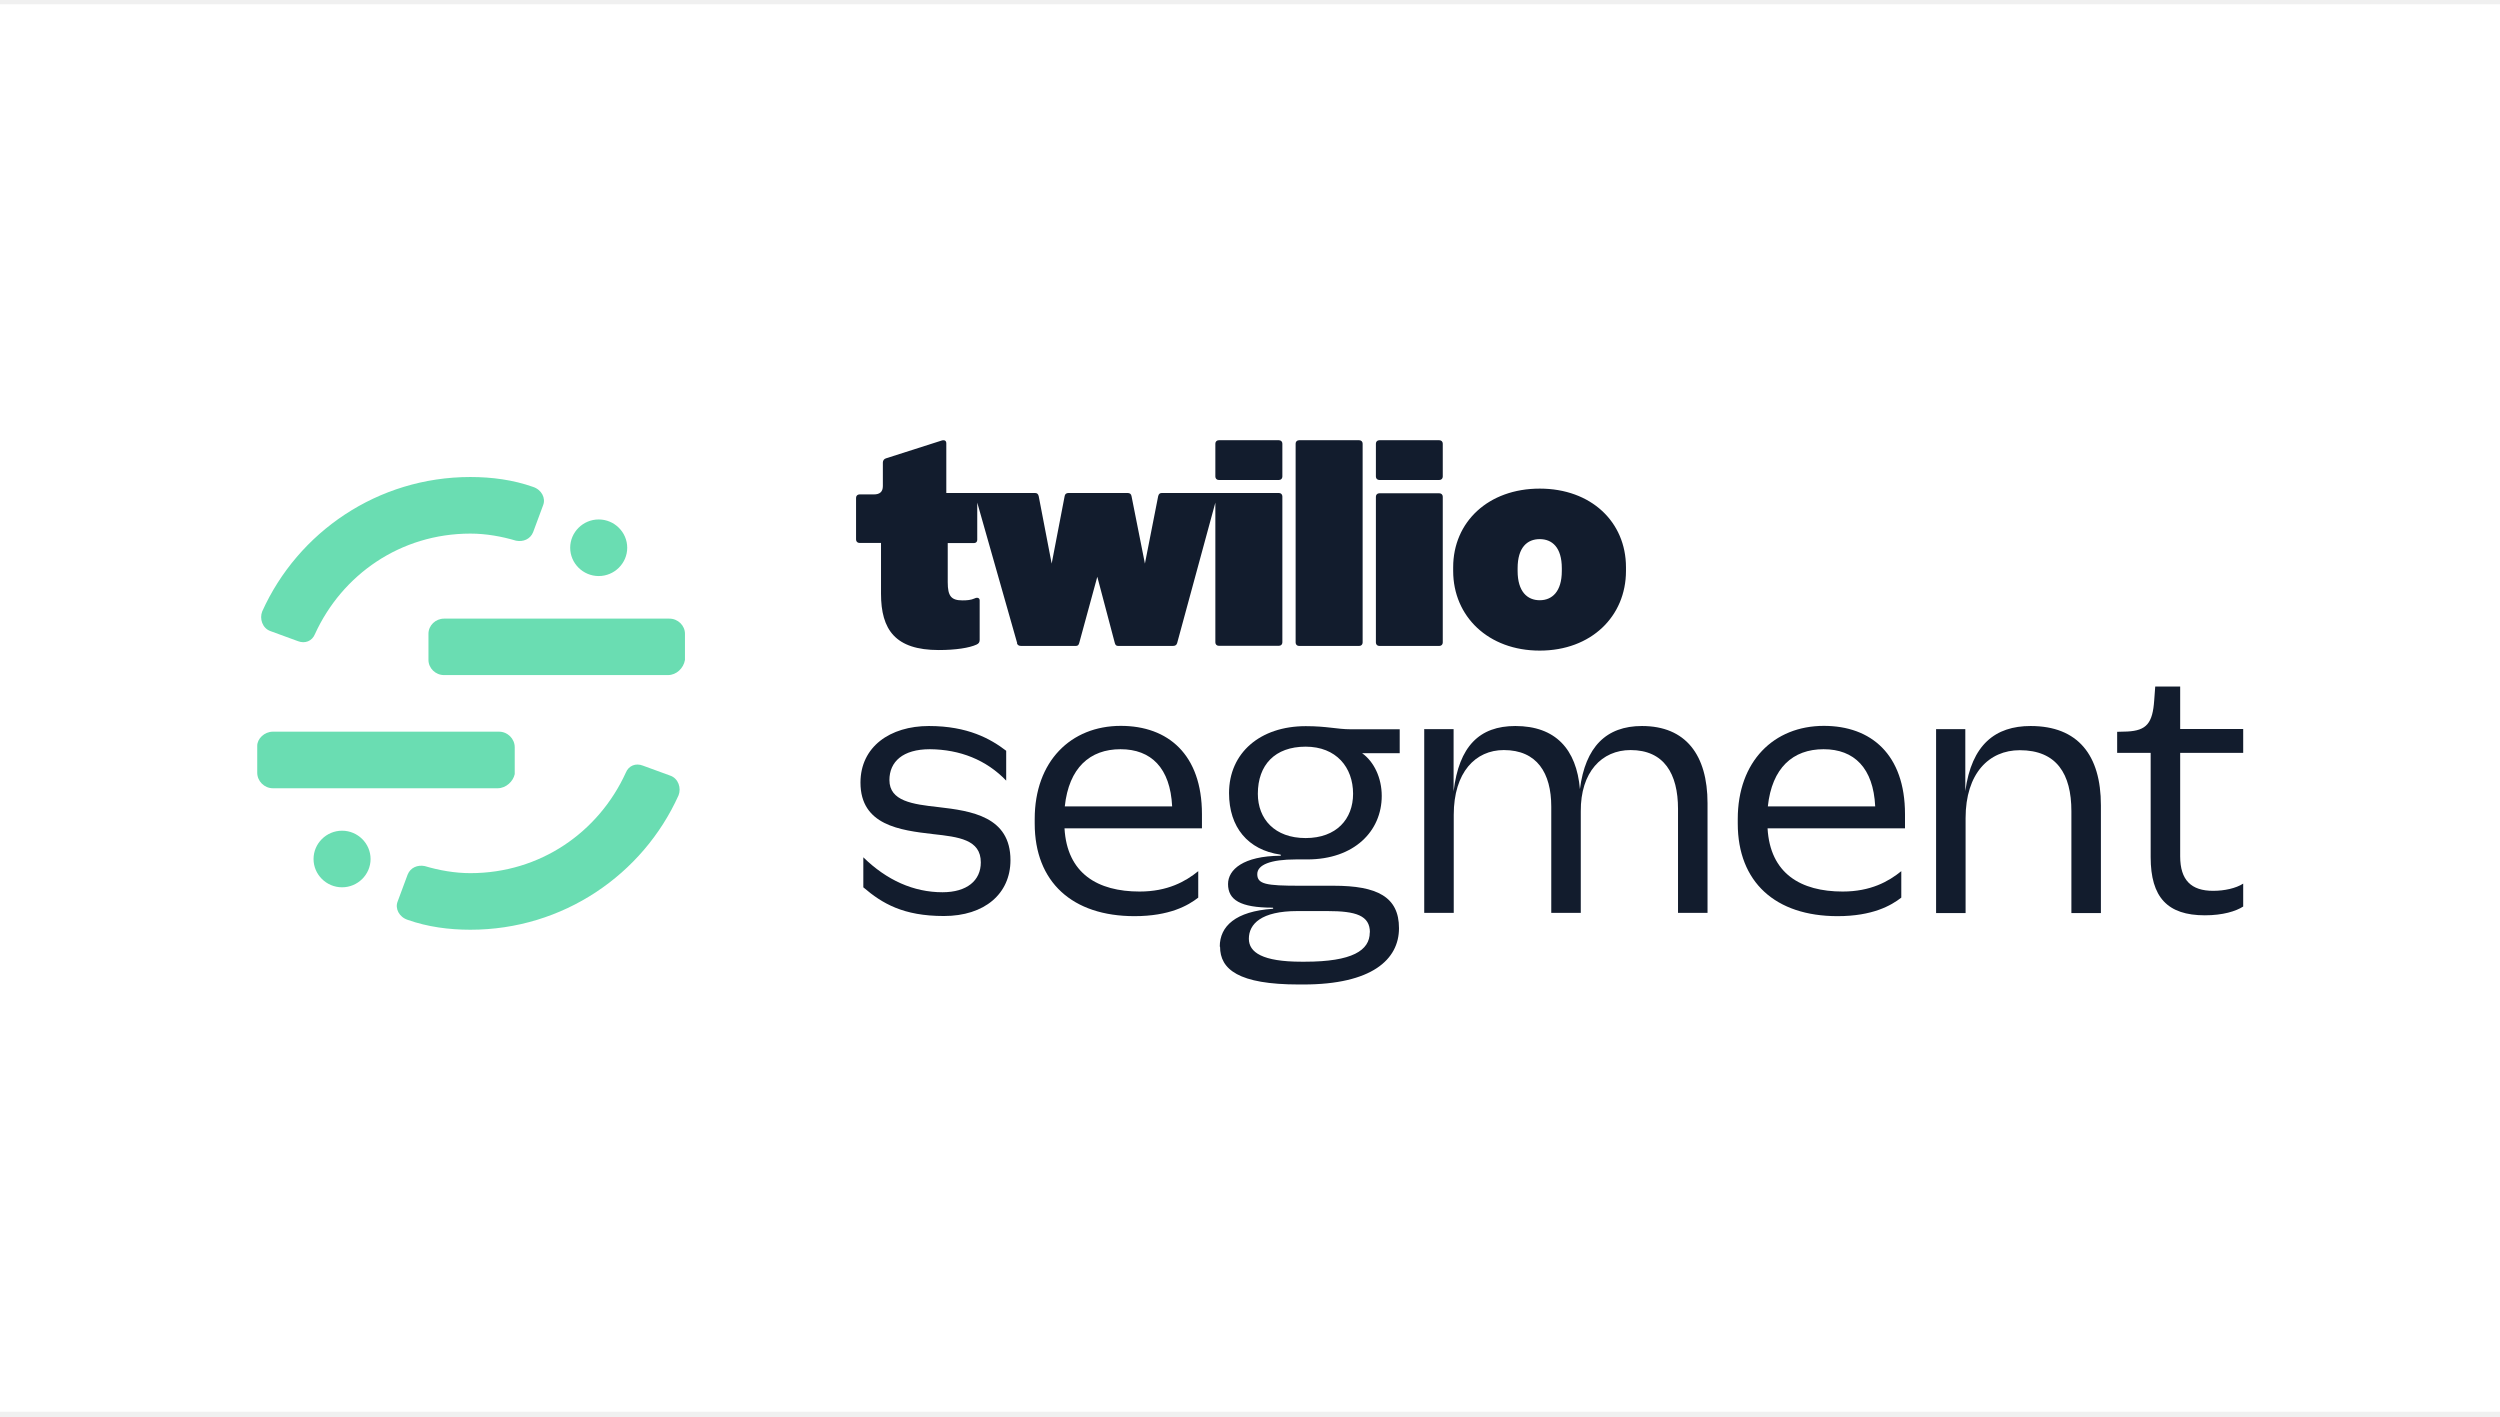
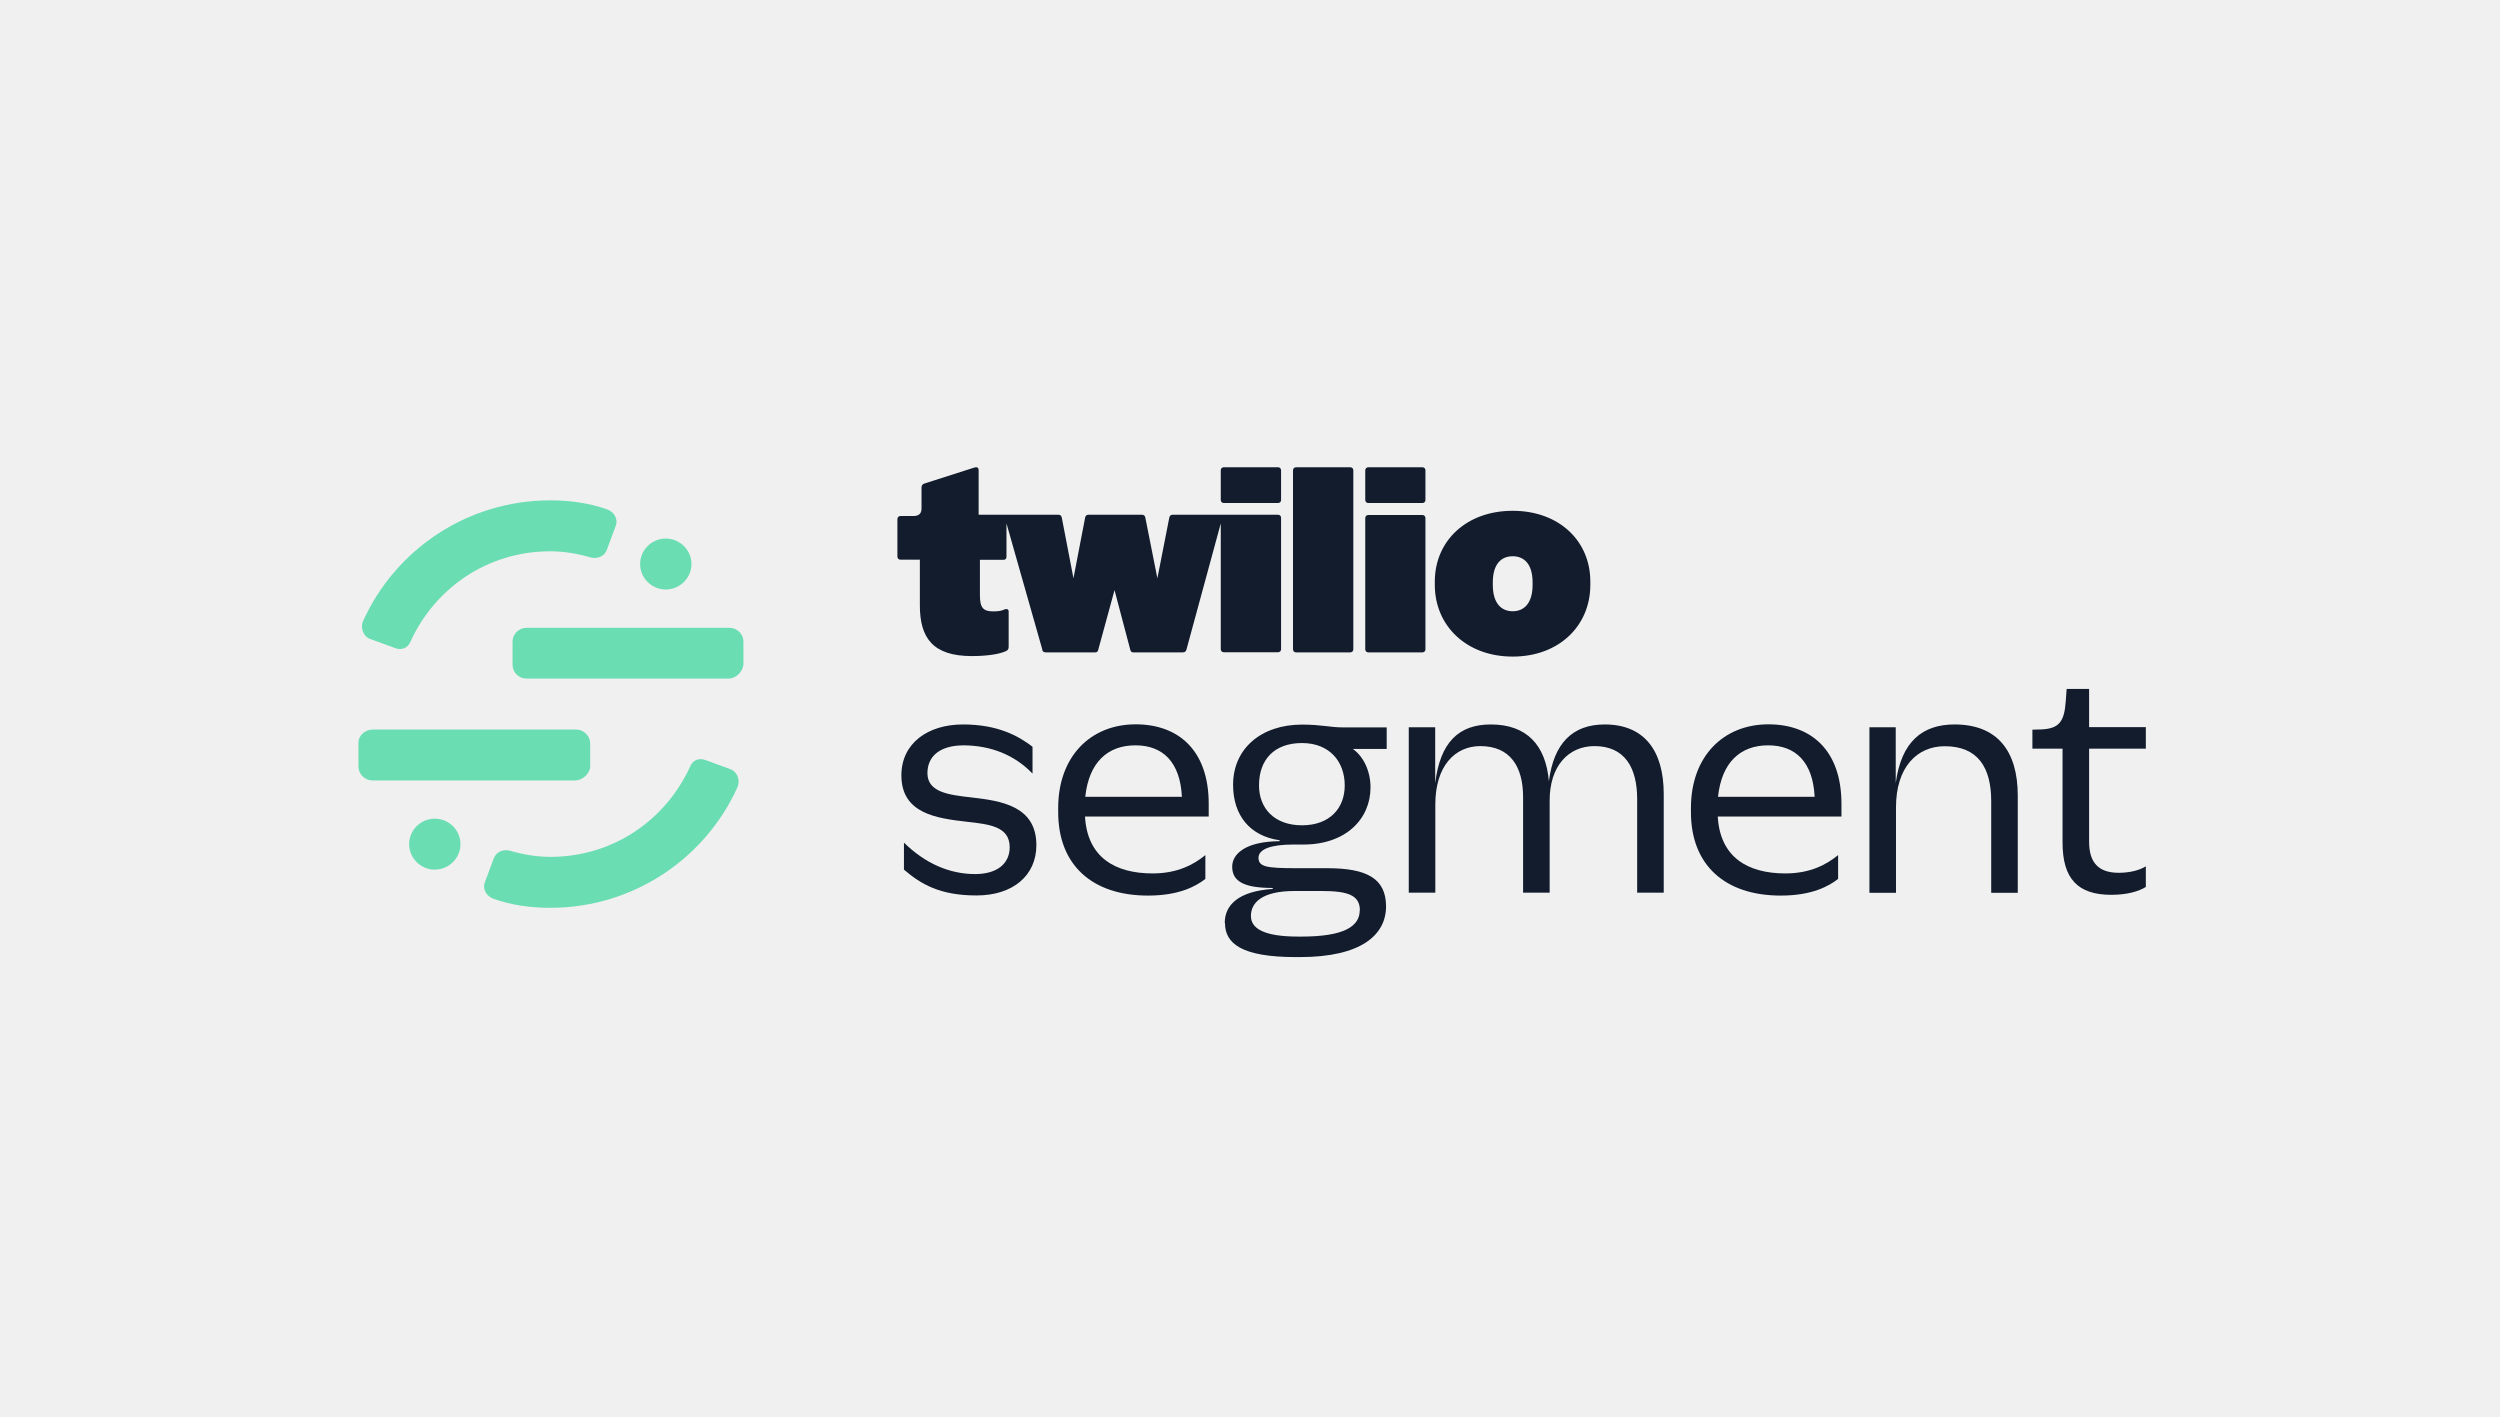
<svg xmlns="http://www.w3.org/2000/svg" width="512" height="290" viewBox="0 0 512 290" fill="none">
-   <rect width="512" height="288.257" transform="translate(0 0.871315)" fill="white" />
-   <path d="M136.805 138.256H90.932C89.18 138.256 87.749 136.837 87.749 135.156V129.796C87.749 128.086 89.209 126.696 90.932 126.696H137.097C138.849 126.696 140.28 128.115 140.28 129.796V135.156C139.988 136.866 138.528 138.256 136.805 138.256Z" fill="#6ADDB2" />
-   <path d="M55.892 161.436C54.14 161.436 52.68 159.987 52.68 158.249V152.744C52.68 151.295 54.14 149.846 55.892 149.846H102.203C103.955 149.846 105.415 151.295 105.415 153.033V158.538C105.123 159.987 103.663 161.436 101.911 161.436H55.892Z" fill="#6ADDB2" />
-   <path d="M70.054 181.718C73.266 181.718 75.894 179.11 75.894 175.923C75.894 172.736 73.266 170.128 70.054 170.128C66.842 170.128 64.214 172.736 64.214 175.923C64.214 179.11 66.842 181.718 70.054 181.718Z" fill="#6ADDB2" />
-   <path d="M122.614 117.974C125.826 117.974 128.454 115.367 128.454 112.179C128.454 108.992 125.826 106.385 122.614 106.385C119.402 106.385 116.774 108.992 116.774 112.179C116.774 115.367 119.402 117.974 122.614 117.974Z" fill="#6ADDB2" />
-   <path d="M96.334 178.821C93.122 178.821 89.91 178.241 86.99 177.372C85.53 177.082 84.07 177.662 83.486 179.11L81.442 184.615C80.858 186.064 81.734 187.803 83.486 188.382C87.574 189.831 91.954 190.41 96.334 190.41C115.314 190.41 131.666 179.11 138.966 162.885C139.55 161.436 138.966 159.408 137.214 158.828L131.666 156.8C130.206 156.221 128.746 156.8 128.162 158.249C122.614 170.418 110.642 178.821 96.334 178.821Z" fill="#6ADDB2" />
-   <path d="M96.334 109.282C99.546 109.282 102.758 109.862 105.678 110.731C107.138 111.021 108.598 110.441 109.182 108.992L111.226 103.487C111.81 102.038 110.934 100.3 109.182 99.721C105.094 98.272 100.714 97.692 96.334 97.692C77.354 97.692 61.002 108.992 53.702 125.218C53.118 126.667 53.702 128.695 55.454 129.274L61.002 131.303C62.462 131.882 63.922 131.303 64.506 129.854C70.054 117.685 82.026 109.282 96.334 109.282Z" fill="#6ADDB2" />
-   <path d="M176.809 181.747V175.575C181.598 180.269 187.117 182.732 193.015 182.732C198.008 182.732 200.87 180.356 200.87 176.618C200.87 171.925 196.315 171.403 191.088 170.824C184.343 170.041 176.225 169.027 176.225 160.277C176.225 152.946 182.27 148.687 190.241 148.687C198.213 148.687 202.885 151.324 206.068 153.758V159.871C201.98 155.612 196.607 153.497 190.446 153.439C184.868 153.439 182.153 156.018 182.153 159.755C182.153 164.073 186.883 164.71 192.139 165.289C198.943 166.072 206.944 167.231 206.944 176.155C206.944 183.051 201.629 187.6 193.307 187.6C184.985 187.6 180.664 185.021 176.838 181.747H176.809Z" fill="#121C2D" />
-   <path d="M211.908 167.723C211.908 155.931 219.295 148.658 229.544 148.658C239.21 148.658 246.159 154.511 246.159 166.738V169.636H218.01C218.536 178.907 224.814 182.587 233.399 182.587C239.122 182.587 242.801 180.53 245.4 178.415V183.833C243.327 185.456 239.502 187.629 232.348 187.629C219.646 187.629 211.908 180.675 211.908 168.651V167.723ZM218.069 165.145H240.056C239.677 157.293 235.764 153.439 229.486 153.439C223.208 153.439 218.916 157.235 218.069 165.145Z" fill="#121C2D" />
-   <path d="M249.809 193.858C249.809 189.686 253.05 186.644 260.642 186.122C260.701 186.122 260.759 186.064 260.759 186.006C260.759 185.948 260.701 185.89 260.642 185.89C253.956 185.89 251.503 184.268 251.503 181.052C251.503 178.096 254.627 175.315 262.219 175.257C262.278 175.257 262.336 175.199 262.336 175.141C262.336 175.083 262.278 175.025 262.219 175.025C255.591 174.069 251.707 169.433 251.707 162.421C251.707 154.192 258.073 148.716 267.417 148.716C271.768 148.716 273.841 149.354 276.615 149.354H286.66V154.25H278.951C281.404 155.989 282.98 159.321 282.98 163.001C282.98 170.215 277.345 176.01 267.738 176.01H265.402C260.204 176.01 257.489 177.111 257.489 179.023C257.489 181.081 259.299 181.399 266.19 181.399H273.14C282.017 181.399 286.514 183.659 286.514 190.092C286.514 196.524 280.936 201.623 266.92 201.623H266.015C253.634 201.623 249.868 198.523 249.868 193.887L249.809 193.858ZM280.557 190.961C280.557 187.484 277.695 186.586 271.855 186.586H265.694C258.306 186.586 255.766 189.222 255.766 192.265C255.766 195.046 258.569 196.958 266.541 196.958H267.242C276.965 196.958 280.528 194.641 280.528 190.961H280.557ZM277.111 162.566C277.111 157.148 273.666 152.917 267.388 152.917C261.11 152.917 257.606 156.655 257.606 162.566C257.606 167.723 261.051 171.635 267.388 171.635C273.724 171.635 277.111 167.723 277.111 162.566Z" fill="#121C2D" />
-   <path d="M291.74 149.325H297.697V162.073C298.807 152.802 303.012 148.687 310.341 148.687C318.575 148.687 322.868 153.439 323.568 161.61C324.678 152.975 328.941 148.687 336.27 148.687C345.235 148.687 349.702 154.598 349.702 164.507V186.962H343.658V165.666C343.658 158.452 340.796 153.613 333.934 153.613C328.036 153.613 323.685 158.133 323.744 166.159V186.962H317.699V165.203C317.699 158.307 314.779 153.613 307.976 153.613C302.194 153.613 297.726 158.133 297.726 166.883V186.962H291.682V149.296L291.74 149.325Z" fill="#121C2D" />
-   <path d="M355.893 167.723C355.893 155.931 363.28 148.658 373.53 148.658C383.195 148.658 390.144 154.511 390.144 166.738V169.636H361.996C362.521 178.907 368.799 182.587 377.384 182.587C383.107 182.587 386.786 180.53 389.385 178.415V183.833C387.312 185.456 383.487 187.629 376.333 187.629C363.631 187.629 355.893 180.675 355.893 168.651V167.723ZM362.054 165.145H384.042C383.662 157.293 379.749 153.439 373.471 153.439C367.193 153.439 362.901 157.235 362.054 165.145Z" fill="#121C2D" />
-   <path d="M402.496 149.325V162.015C403.781 152.483 408.657 148.687 415.87 148.687C425.593 148.687 430.265 154.685 430.265 164.913V186.991H424.221V166.13C424.221 158.481 421.184 153.642 413.65 153.642C407.343 153.642 402.554 158.394 402.554 167.549V186.991H396.51V149.325H402.496Z" fill="#121C2D" />
-   <path d="M440.456 175.575V154.192H433.594V149.875L435.667 149.817C439.609 149.614 440.865 148.137 441.186 143.385L441.39 140.603H446.5V149.296H459.407V154.192H446.5V175.373C446.5 180.269 448.778 182.442 453.246 182.442C455.582 182.442 457.918 181.921 459.407 180.965V185.658C457.918 186.615 455.26 187.455 451.552 187.455C443.902 187.455 440.456 183.775 440.456 175.546V175.575Z" fill="#121C2D" />
-   <path d="M208.316 131.708L200.14 102.937V110.557C200.14 110.963 199.877 111.223 199.468 111.223H194.096V119.249C194.096 122.118 194.826 122.958 197.132 122.958C198.008 122.958 198.855 122.9 199.614 122.552C200.198 122.263 200.636 122.494 200.636 122.958V131.042C200.636 131.505 200.461 131.795 200.023 131.998C198.534 132.693 195.702 133.128 192.256 133.128C183.35 133.128 180.43 128.956 180.43 121.596V111.194H176.021C175.612 111.194 175.32 110.905 175.32 110.499V101.952C175.32 101.546 175.612 101.256 176.021 101.256H178.97C180.167 101.256 180.81 100.735 180.81 99.547V94.737C180.81 94.331 181.043 93.984 181.452 93.868L192.869 90.217C193.453 90.043 193.804 90.275 193.804 90.796V100.966H211.966C212.375 100.966 212.608 101.14 212.725 101.604L215.382 115.425L218.04 101.604C218.098 101.198 218.39 100.966 218.799 100.966H230.975C231.384 100.966 231.676 101.198 231.734 101.604L234.479 115.425L237.195 101.604C237.312 101.14 237.545 100.966 237.954 100.966H261.927C262.336 100.966 262.628 101.256 262.628 101.662V131.563C262.628 131.969 262.336 132.259 261.927 132.259H249.605C249.196 132.259 248.904 131.969 248.904 131.563V102.937L241.078 131.708C240.962 132.114 240.67 132.288 240.202 132.288H229.019C228.61 132.288 228.435 132.114 228.318 131.708L224.726 118.119L221.018 131.708C220.901 132.114 220.726 132.288 220.317 132.288H209.134C208.666 132.288 208.374 132.114 208.258 131.708H208.316ZM248.904 97.605C248.904 98.011 249.196 98.301 249.605 98.301H261.927C262.336 98.301 262.628 98.011 262.628 97.605V90.854C262.628 90.449 262.336 90.159 261.927 90.159H249.605C249.196 90.159 248.904 90.449 248.904 90.854V97.634V97.605ZM265.344 131.592C265.344 131.998 265.636 132.288 266.044 132.288H278.367C278.776 132.288 279.068 131.998 279.068 131.592V90.854C279.068 90.449 278.776 90.159 278.367 90.159H266.044C265.636 90.159 265.344 90.449 265.344 90.854V131.621V131.592ZM281.783 131.592C281.783 131.998 282.075 132.288 282.484 132.288H294.777C295.186 132.288 295.478 131.998 295.478 131.592V101.72C295.478 101.314 295.186 101.024 294.777 101.024H282.484C282.075 101.024 281.783 101.314 281.783 101.72V131.621V131.592ZM281.783 97.605C281.783 98.011 282.075 98.301 282.484 98.301H294.777C295.186 98.301 295.478 98.011 295.478 97.605V90.854C295.478 90.449 295.186 90.159 294.777 90.159H282.484C282.075 90.159 281.783 90.449 281.783 90.854V97.634V97.605ZM333 116.178V116.931C333 126.232 325.875 133.244 315.334 133.244C304.793 133.244 297.61 126.232 297.61 116.931V116.178C297.61 106.877 304.822 100.068 315.334 100.068C325.846 100.068 333 106.877 333 116.178ZM319.86 116.381C319.86 112.093 317.874 110.412 315.334 110.412C312.794 110.412 310.808 112.093 310.808 116.381V116.931C310.808 121.162 312.794 122.929 315.334 122.929C317.874 122.929 319.86 121.162 319.86 116.931V116.381Z" fill="#121C2D" />
+   <style>
+ @media (prefers-color-scheme: dark) {
+     path { fill: white; }
+ }
+ </style>
+   <path d="M149.125 138.981H107.839C106.262 138.981 104.974 137.703 104.974 136.191V131.366C104.974 129.828 106.288 128.576 107.839 128.576H149.387C150.964 128.576 152.252 129.854 152.252 131.366V136.191C151.989 137.729 150.675 138.981 149.125 138.981Z" fill="#6ADDB2" />
+   <path d="M76.303 159.842C74.726 159.842 73.412 158.538 73.412 156.974V152.019C73.412 150.715 74.726 149.412 76.303 149.412H117.983C119.56 149.412 120.874 150.715 120.874 152.28V157.235C120.611 158.538 119.297 159.842 117.72 159.842H76.303Z" fill="#6ADDB2" />
+   <path d="M89.049 178.096C91.939 178.096 94.305 175.749 94.305 172.881C94.305 170.012 91.939 167.665 89.049 167.665C86.158 167.665 83.793 170.012 83.793 172.881C83.793 175.749 86.158 178.096 89.049 178.096Z" fill="#6ADDB2" />
+   <path d="M136.353 120.727C139.243 120.727 141.609 118.38 141.609 115.512C141.609 112.643 139.243 110.296 136.353 110.296C133.462 110.296 131.097 112.643 131.097 115.512C131.097 118.38 133.462 120.727 136.353 120.727Z" fill="#6ADDB2" />
+   <path d="M112.701 175.488C109.81 175.488 106.919 174.967 104.291 174.185C102.977 173.924 101.663 174.445 101.137 175.749L99.298 180.704C98.772 182.008 99.561 183.572 101.137 184.094C104.817 185.398 108.759 185.919 112.701 185.919C129.783 185.919 144.499 175.749 151.069 161.146C151.595 159.842 151.069 158.017 149.493 157.495L144.499 155.67C143.185 155.148 141.871 155.67 141.346 156.974C136.353 167.926 125.578 175.488 112.701 175.488Z" fill="#6ADDB2" />
+   <path d="M112.701 112.904C115.591 112.904 118.482 113.425 121.11 114.208C122.424 114.468 123.738 113.947 124.264 112.643L126.103 107.688C126.629 106.385 125.841 104.82 124.264 104.298C120.585 102.995 116.643 102.473 112.701 102.473C95.619 102.473 80.902 112.643 74.332 127.246C73.806 128.55 74.332 130.375 75.909 130.897L80.902 132.722C82.216 133.244 83.53 132.722 84.055 131.418C89.049 120.466 99.823 112.904 112.701 112.904Z" fill="#6ADDB2" />
+   <path d="M185.128 178.122V172.568C189.438 176.792 194.405 179.009 199.714 179.009C204.208 179.009 206.783 176.871 206.783 173.507C206.783 169.282 202.683 168.813 197.979 168.291C191.909 167.587 184.603 166.674 184.603 158.799C184.603 152.202 190.043 148.368 197.217 148.368C204.391 148.368 208.596 150.741 211.461 152.932V158.434C207.782 154.601 202.946 152.697 197.401 152.645C192.382 152.645 189.937 154.966 189.937 158.33C189.937 162.215 194.195 162.789 198.925 163.311C205.048 164.015 212.249 165.058 212.249 173.089C212.249 179.296 207.466 183.39 199.976 183.39C192.487 183.39 188.597 181.069 185.155 178.122H185.128Z" fill="#121C2D" />
+   <path d="M216.717 165.501C216.717 154.888 223.366 148.342 232.59 148.342C241.289 148.342 247.543 153.61 247.543 164.614V167.222H222.209C222.682 175.567 228.333 178.878 236.059 178.878C241.21 178.878 244.521 177.027 246.86 175.123V180C244.994 181.46 241.551 183.416 235.113 183.416C223.681 183.416 216.717 177.157 216.717 166.335V165.501ZM222.262 163.18H242.051C241.709 156.113 238.188 152.645 232.537 152.645C226.887 152.645 223.024 156.061 222.262 163.18Z" fill="#121C2D" />
+   <path d="M250.828 189.022C250.828 185.267 253.745 182.529 260.578 182.06C260.631 182.06 260.683 182.008 260.683 181.956C260.683 181.903 260.631 181.851 260.578 181.851C254.56 181.851 252.352 180.391 252.352 177.496C252.352 174.837 255.164 172.333 261.997 172.281C262.05 172.281 262.102 172.229 262.102 172.177C262.102 172.125 262.05 172.072 261.997 172.072C256.032 171.212 252.536 167.04 252.536 160.729C252.536 153.323 258.265 148.395 266.675 148.395C270.591 148.395 272.457 148.968 274.953 148.968H283.994V153.375H277.056C279.263 154.94 280.682 157.939 280.682 161.25C280.682 167.744 275.61 172.959 266.964 172.959H264.862C260.184 172.959 257.74 173.95 257.74 175.671C257.74 177.522 259.369 177.809 265.571 177.809H271.826C279.815 177.809 283.862 179.843 283.862 185.632C283.862 191.421 278.843 196.011 266.228 196.011H265.414C254.271 196.011 250.881 193.221 250.881 189.048L250.828 189.022ZM278.501 186.415C278.501 183.285 275.926 182.477 270.67 182.477H265.125C258.476 182.477 256.189 184.85 256.189 187.588C256.189 190.092 258.712 191.813 265.887 191.813H266.517C275.269 191.813 278.475 189.726 278.475 186.415H278.501ZM275.4 160.859C275.4 155.983 272.299 152.176 266.649 152.176C260.999 152.176 257.845 155.54 257.845 160.859C257.845 165.501 260.946 169.021 266.649 169.021C272.352 169.021 275.4 165.501 275.4 160.859Z" fill="#121C2D" />
+   <path d="M288.566 148.942H293.927V160.416C294.926 152.071 298.71 148.368 305.307 148.368C312.718 148.368 316.581 152.645 317.212 159.999C318.21 152.228 322.047 148.368 328.643 148.368C336.711 148.368 340.732 153.688 340.732 162.606V182.816H335.292V163.65C335.292 157.156 332.717 152.802 326.541 152.802C321.232 152.802 317.317 156.87 317.369 164.093V182.816H311.929V163.232C311.929 157.026 309.301 152.802 303.178 152.802C297.975 152.802 293.954 156.87 293.954 164.745V182.816H288.514V148.916L288.566 148.942Z" fill="#121C2D" />
+   <path d="M346.303 165.501C346.303 154.888 352.952 148.342 362.177 148.342C370.875 148.342 377.13 153.61 377.13 164.614V167.222H351.796C352.269 175.567 357.919 178.878 365.646 178.878C370.796 178.878 374.108 177.027 376.447 175.123V180C374.581 181.46 371.138 183.416 364.699 183.416C353.268 183.416 346.303 177.157 346.303 166.335V165.501ZM351.849 163.18H371.637C371.296 156.113 367.774 152.645 362.124 152.645C356.474 152.645 352.611 156.061 351.849 163.18Z" fill="#121C2D" />
+   <path d="M388.246 148.942V160.364C389.403 151.785 393.792 148.368 400.283 148.368C409.034 148.368 413.239 153.766 413.239 162.972V182.842H407.799V164.067C407.799 157.182 405.066 152.828 398.285 152.828C392.609 152.828 388.299 157.104 388.299 165.345V182.842H382.859V148.942H388.246Z" fill="#121C2D" />
+   <path d="M422.41 172.568V153.323H416.235V149.438L418.101 149.385C421.648 149.203 422.778 147.873 423.067 143.596L423.251 141.093H427.85V148.916H439.466V153.323H427.85V172.385C427.85 176.792 429.9 178.748 433.921 178.748C436.023 178.748 438.126 178.279 439.466 177.418V181.643C438.126 182.503 435.734 183.259 432.397 183.259C425.511 183.259 422.41 179.948 422.41 172.542V172.568Z" fill="#121C2D" />
+   <path d="M213.484 133.087L206.126 107.193V114.051C206.126 114.416 205.889 114.651 205.522 114.651H200.686V121.874C200.686 124.456 201.343 125.212 203.419 125.212C204.208 125.212 204.97 125.16 205.653 124.847C206.179 124.586 206.573 124.795 206.573 125.212V132.488C206.573 132.905 206.415 133.166 206.021 133.348C204.681 133.974 202.131 134.365 199.03 134.365C191.015 134.365 188.387 130.61 188.387 123.987V114.625H184.419C184.051 114.625 183.788 114.364 183.788 113.999V106.306C183.788 105.941 184.051 105.681 184.419 105.681H187.073C188.15 105.681 188.729 105.211 188.729 104.142V99.813C188.729 99.448 188.939 99.135 189.307 99.031L199.582 95.745C200.108 95.589 200.423 95.797 200.423 96.267V105.42H216.769C217.137 105.42 217.348 105.576 217.453 105.994L219.844 118.432L222.236 105.994C222.288 105.628 222.551 105.42 222.919 105.42H233.878C234.246 105.42 234.508 105.628 234.561 105.994L237.031 118.432L239.475 105.994C239.58 105.576 239.791 105.42 240.159 105.42H261.734C262.102 105.42 262.365 105.681 262.365 106.046V132.957C262.365 133.322 262.102 133.583 261.734 133.583H250.644C250.276 133.583 250.014 133.322 250.014 132.957V107.193L242.971 133.087C242.865 133.452 242.603 133.609 242.182 133.609H232.117C231.749 133.609 231.591 133.452 231.486 133.087L228.254 120.857L224.916 133.087C224.811 133.452 224.653 133.609 224.285 133.609H214.22C213.8 133.609 213.537 133.452 213.432 133.087H213.484ZM250.014 102.395C250.014 102.76 250.276 103.021 250.644 103.021H261.734C262.102 103.021 262.365 102.76 262.365 102.395V96.319C262.365 95.954 262.102 95.693 261.734 95.693H250.644C250.276 95.693 250.014 95.954 250.014 96.319V102.421V102.395ZM264.809 132.983C264.809 133.348 265.072 133.609 265.44 133.609H276.53C276.898 133.609 277.161 133.348 277.161 132.983V96.319C277.161 95.954 276.898 95.693 276.53 95.693H265.44C265.072 95.693 264.809 95.954 264.809 96.319V133.009V132.983ZM279.605 132.983C279.605 133.348 279.868 133.609 280.236 133.609H291.299C291.667 133.609 291.93 133.348 291.93 132.983V106.098C291.93 105.733 291.667 105.472 291.299 105.472H280.236C279.868 105.472 279.605 105.733 279.605 106.098V133.009V132.983ZM279.605 102.395C279.605 102.76 279.868 103.021 280.236 103.021H291.299C291.667 103.021 291.93 102.76 291.93 102.395V96.319C291.93 95.954 291.667 95.693 291.299 95.693H280.236C279.868 95.693 279.605 95.954 279.605 96.319V102.421V102.395ZM325.7 119.11V119.788C325.7 128.159 319.288 134.469 309.801 134.469C300.313 134.469 293.849 128.159 293.849 119.788V119.11C293.849 110.74 300.34 104.611 309.801 104.611C319.261 104.611 325.7 110.74 325.7 119.11ZM313.874 119.293C313.874 115.433 312.087 113.921 309.801 113.921C307.514 113.921 305.727 115.433 305.727 119.293V119.788C305.727 123.595 307.514 125.186 309.801 125.186C312.087 125.186 313.874 123.595 313.874 119.788V119.293Z" fill="#121C2D" />
</svg>
